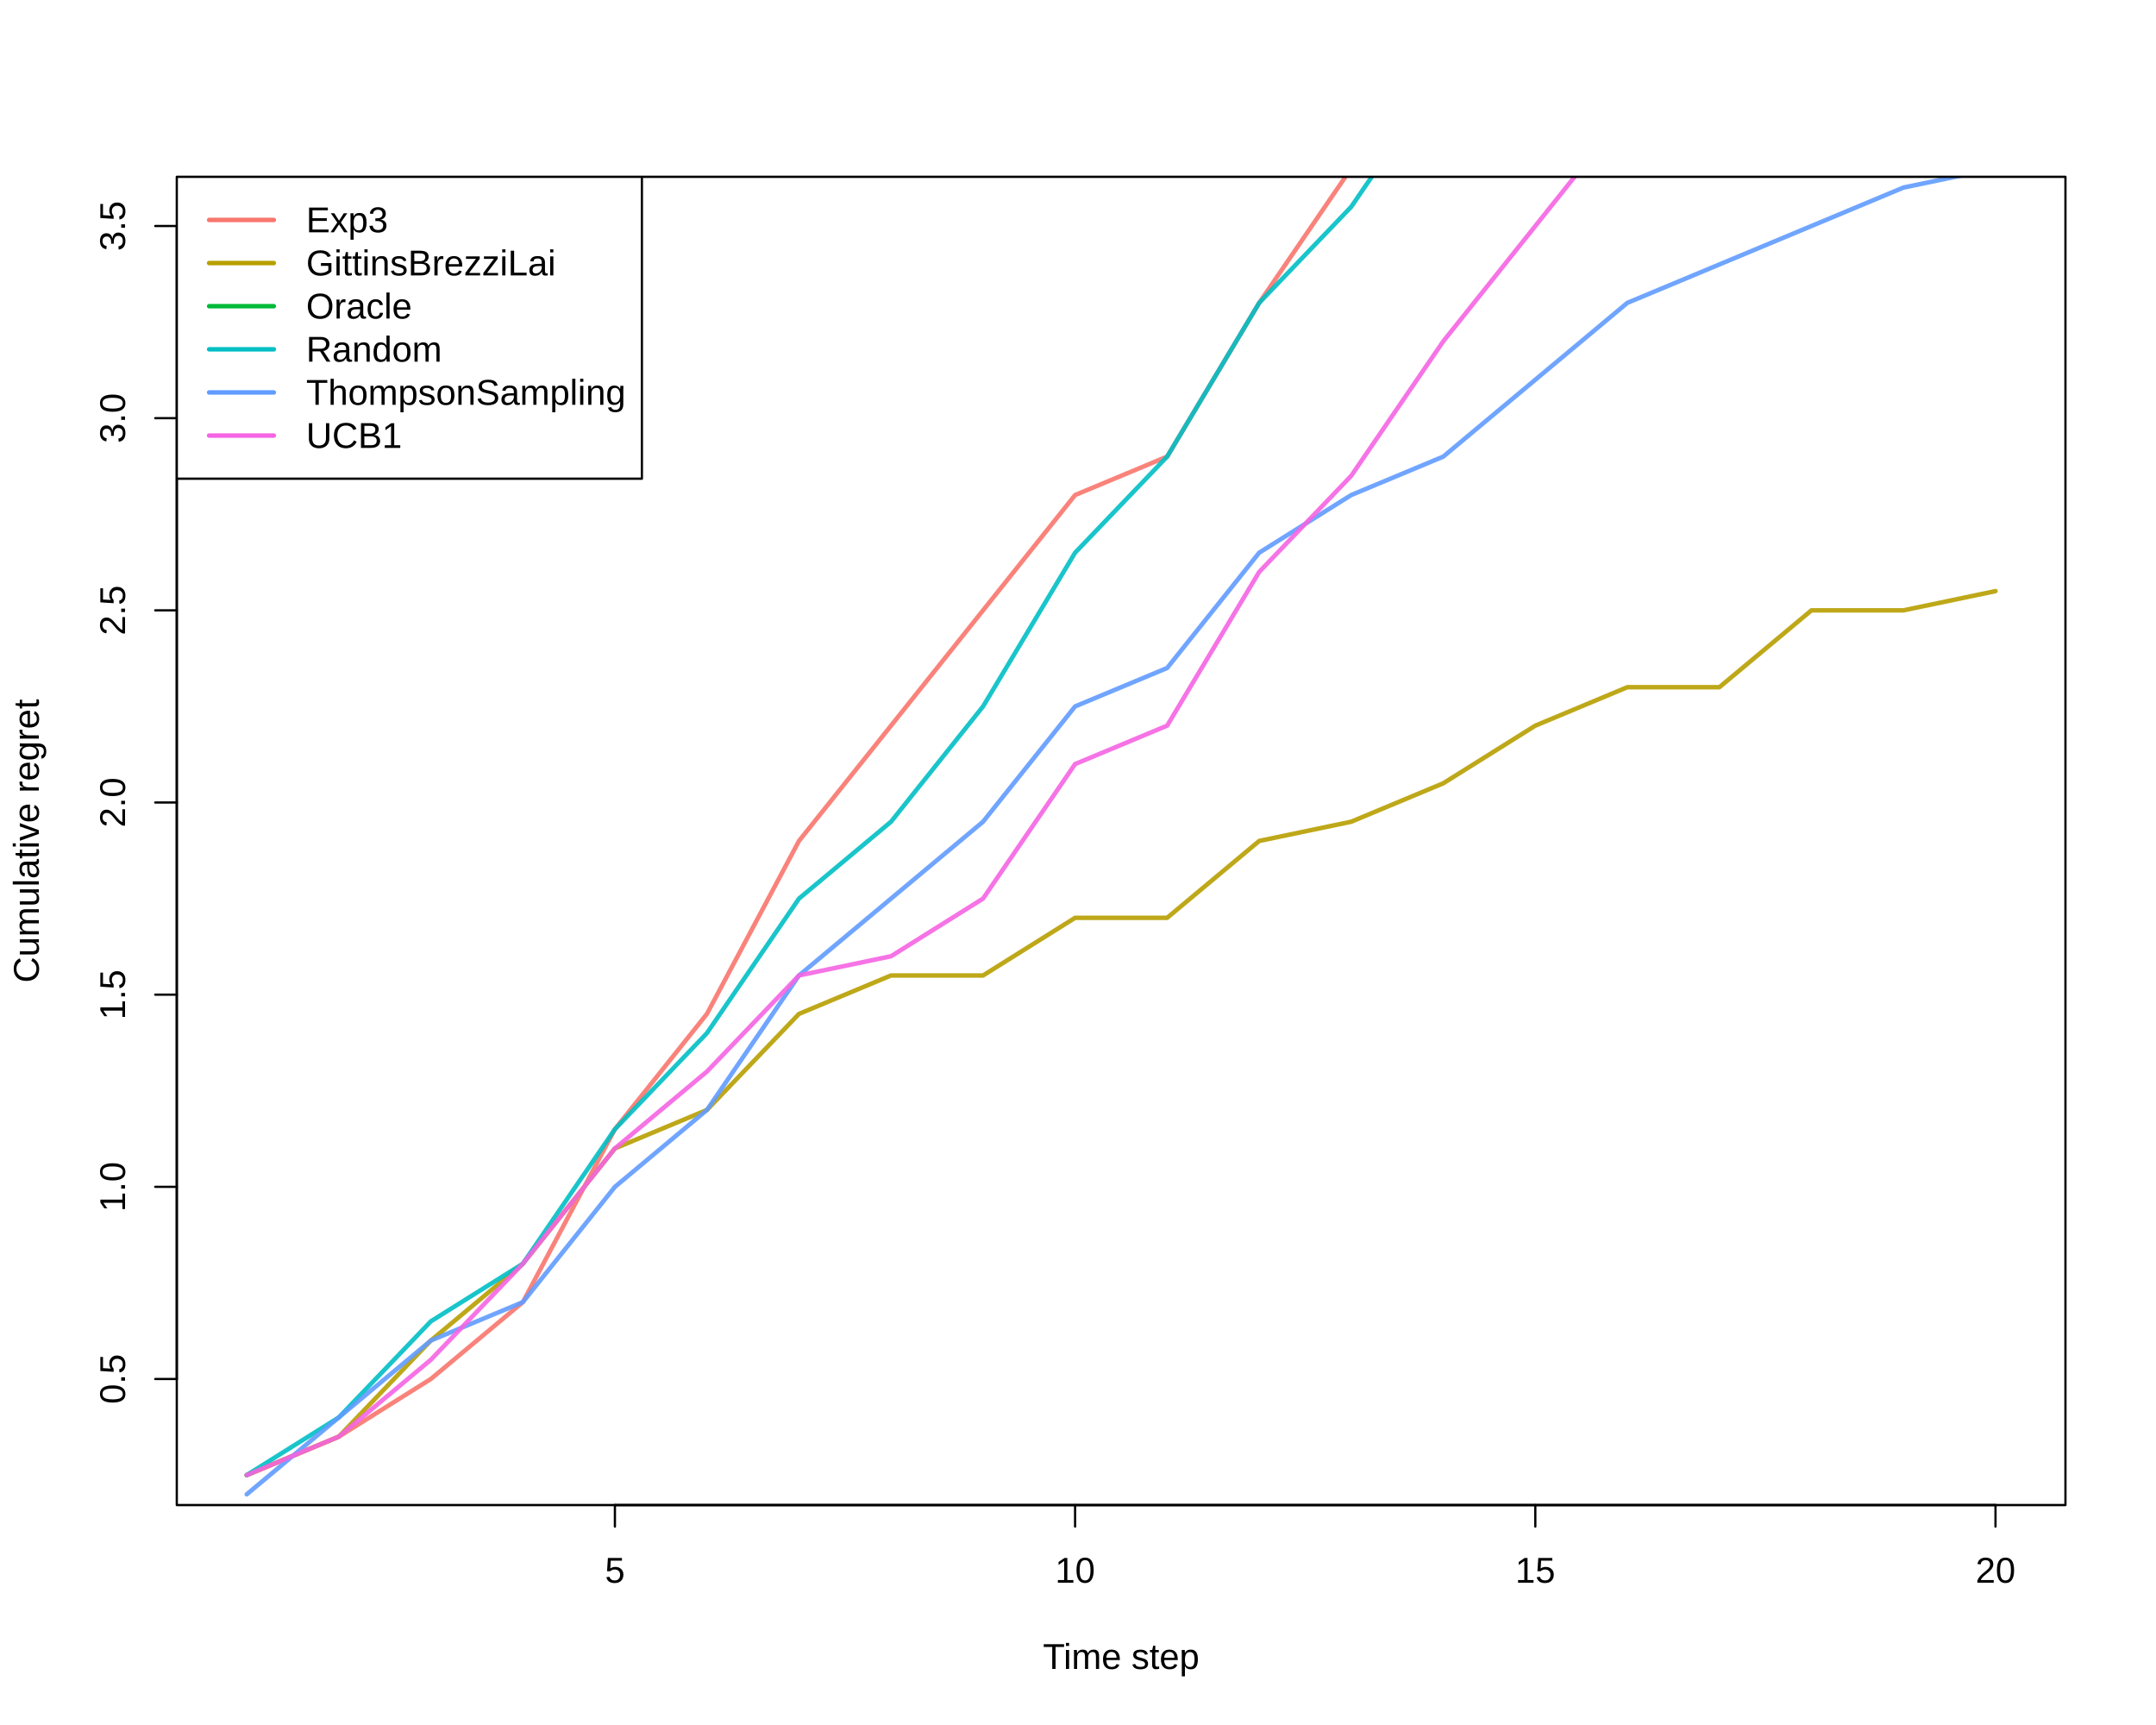
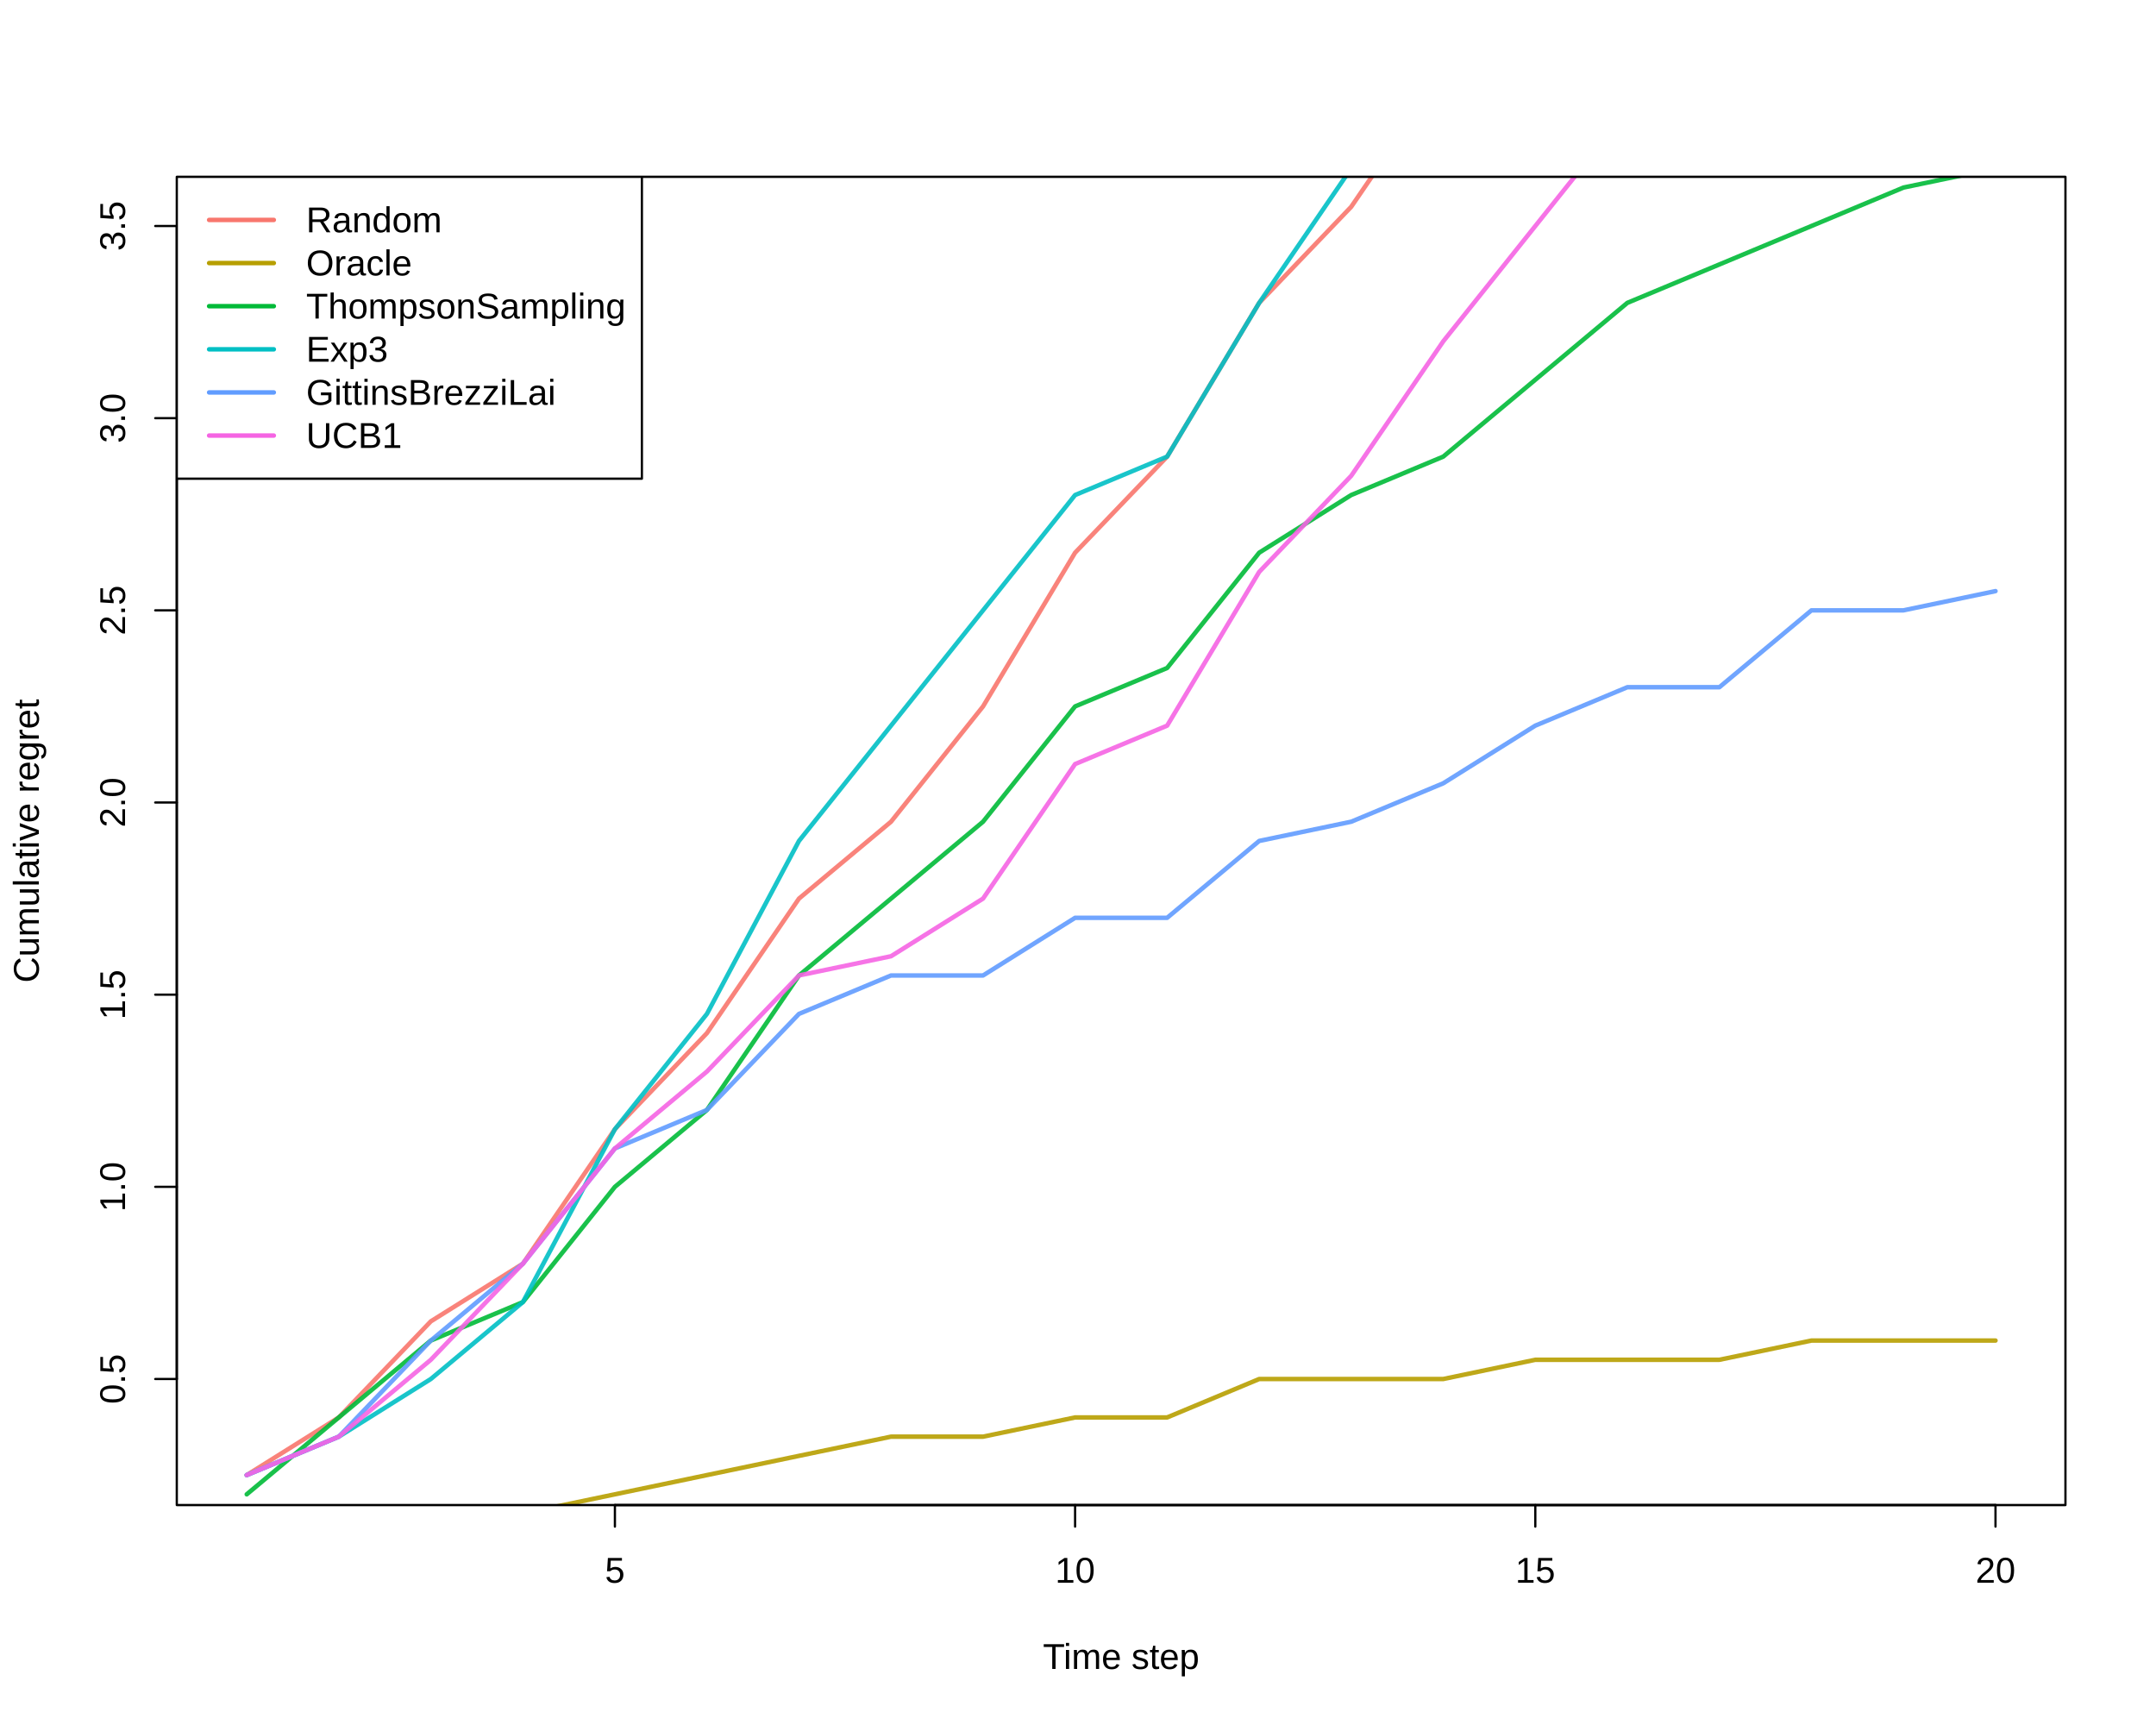
<svg xmlns="http://www.w3.org/2000/svg" viewBox="0 0 720.00 576.00">
  <defs>
    <style type="text/css">
    line, polyline, polygon, path, rect, circle {
      fill: none;
      stroke: #000000;
      stroke-linecap: round;
      stroke-linejoin: round;
      stroke-miterlimit: 10.00;
    }
  </style>
  </defs>
  <rect width="100%" height="100%" style="stroke: none; fill: #FFFFFF;" />
  <defs>
    <clipPath id="cpNTkuMDR8Njg5Ljc2fDUwMi41Nnw1OS4wNA==">
      <rect x="59.04" y="59.04" width="630.72" height="443.52" />
    </clipPath>
  </defs>
-   <polyline points="82.40,492.55 113.14,479.72 143.87,460.47 174.61,434.80 205.35,377.05 236.08,338.55 266.82,280.80 297.56,242.30 328.29,203.80 359.03,165.30 389.77,152.47 420.51,101.13 451.24,56.22 481.98,36.97 511.49,0.00 " style="stroke-width: 1.50; stroke: #F8766D; stroke-opacity: 0.90;" clip-path="url(#cpNTkuMDR8Njg5Ljc2fDUwMi41Nnw1OS4wNA==)" />
-   <polyline points="82.40,492.55 113.14,479.72 143.87,447.63 174.61,421.97 205.35,383.47 236.08,370.63 266.82,338.55 297.56,325.72 328.29,325.72 359.03,306.47 389.77,306.47 420.51,280.80 451.24,274.38 481.98,261.55 512.72,242.30 543.45,229.47 574.19,229.47 604.93,203.80 635.66,203.80 666.40,197.38 " style="stroke-width: 1.50; stroke: #B79F00; stroke-opacity: 0.90;" clip-path="url(#cpNTkuMDR8Njg5Ljc2fDUwMi41Nnw1OS4wNA==)" />
-   <polyline points="82.40,524.63 113.14,524.63 143.87,524.63 174.61,524.63 205.35,524.63 236.08,524.63 266.82,524.63 297.56,524.63 328.29,524.63 359.03,524.63 389.77,524.63 420.51,524.63 451.24,524.63 481.98,524.63 512.72,524.63 543.45,524.63 574.19,524.63 604.93,524.63 635.66,524.63 666.40,524.63 " style="stroke-width: 1.50; stroke: #00BA38; stroke-opacity: 0.90;" clip-path="url(#cpNTkuMDR8Njg5Ljc2fDUwMi41Nnw1OS4wNA==)" />
-   <polyline points="82.40,492.55 113.14,473.30 143.87,441.22 174.61,421.97 205.35,377.05 236.08,344.97 266.82,300.05 297.56,274.38 328.29,235.88 359.03,184.55 389.77,152.47 420.51,101.13 451.24,69.05 481.98,24.13 496.43,0.00 " style="stroke-width: 1.50; stroke: #00BFC4; stroke-opacity: 0.90;" clip-path="url(#cpNTkuMDR8Njg5Ljc2fDUwMi41Nnw1OS4wNA==)" />
-   <polyline points="82.40,498.97 113.14,473.30 143.87,447.63 174.61,434.80 205.35,396.30 236.08,370.63 266.82,325.72 297.56,300.05 328.29,274.38 359.03,235.88 389.77,223.05 420.51,184.55 451.24,165.30 481.98,152.47 512.72,126.80 543.45,101.13 574.19,88.30 604.93,75.47 635.66,62.63 666.40,56.22 " style="stroke-width: 1.50; stroke: #619CFF; stroke-opacity: 0.90;" clip-path="url(#cpNTkuMDR8Njg5Ljc2fDUwMi41Nnw1OS4wNA==)" />
+   <polyline points="82.40,492.55 113.14,473.30 143.87,441.22 174.61,421.97 205.35,377.05 236.08,344.97 266.82,300.05 297.56,274.38 328.29,235.88 359.03,184.55 389.77,152.47 420.51,101.13 451.24,69.05 481.98,24.13 496.43,0.00 " style="stroke-width: 1.50; stroke: #F8766D; stroke-opacity: 0.90;" clip-path="url(#cpNTkuMDR8Njg5Ljc2fDUwMi41Nnw1OS4wNA==)" />
+   <polyline points="82.40,524.63 113.14,524.63 143.87,505.38 174.61,505.38 205.35,498.97 236.08,492.55 266.82,486.13 297.56,479.72 328.29,479.72 359.03,473.30 389.77,473.30 420.51,460.47 451.24,460.47 481.98,460.47 512.72,454.05 543.45,454.05 574.19,454.05 604.93,447.63 635.66,447.63 666.40,447.63 " style="stroke-width: 1.50; stroke: #B79F00; stroke-opacity: 0.90;" clip-path="url(#cpNTkuMDR8Njg5Ljc2fDUwMi41Nnw1OS4wNA==)" />
+   <polyline points="82.40,498.97 113.14,473.30 143.87,447.63 174.61,434.80 205.35,396.30 236.08,370.63 266.82,325.72 297.56,300.05 328.29,274.38 359.03,235.88 389.77,223.05 420.51,184.55 451.24,165.30 481.98,152.47 512.72,126.80 543.45,101.13 574.19,88.30 604.93,75.47 635.66,62.63 666.40,56.22 " style="stroke-width: 1.50; stroke: #00BA38; stroke-opacity: 0.90;" clip-path="url(#cpNTkuMDR8Njg5Ljc2fDUwMi41Nnw1OS4wNA==)" />
+   <polyline points="82.40,492.55 113.14,479.72 143.87,460.47 174.61,434.80 205.35,377.05 236.08,338.55 266.82,280.80 297.56,242.30 328.29,203.80 359.03,165.30 389.77,152.47 420.51,101.13 451.24,56.22 481.98,36.97 511.49,0.00 " style="stroke-width: 1.50; stroke: #00BFC4; stroke-opacity: 0.90;" clip-path="url(#cpNTkuMDR8Njg5Ljc2fDUwMi41Nnw1OS4wNA==)" />
+   <polyline points="82.40,492.55 113.14,479.72 143.87,447.63 174.61,421.97 205.35,383.47 236.08,370.63 266.82,338.55 297.56,325.72 328.29,325.72 359.03,306.47 389.77,306.47 420.51,280.80 451.24,274.38 481.98,261.55 512.72,242.30 543.45,229.47 574.19,229.47 604.93,203.80 635.66,203.80 666.40,197.38 " style="stroke-width: 1.50; stroke: #619CFF; stroke-opacity: 0.90;" clip-path="url(#cpNTkuMDR8Njg5Ljc2fDUwMi41Nnw1OS4wNA==)" />
  <polyline points="82.40,492.55 113.14,479.72 143.87,454.05 174.61,421.97 205.35,383.47 236.08,357.80 266.82,325.72 297.56,319.30 328.29,300.05 359.03,255.13 389.77,242.30 420.51,190.97 451.24,158.88 481.98,113.97 512.72,75.47 543.45,36.97 574.19,17.72 591.16,0.00 " style="stroke-width: 1.50; stroke: #F564E3; stroke-opacity: 0.90;" clip-path="url(#cpNTkuMDR8Njg5Ljc2fDUwMi41Nnw1OS4wNA==)" />
  <defs>
    <clipPath id="cpMC4wMHw3MjAuMDB8NTc2LjAwfDAuMDA=">
      <rect x="0.00" y="0.00" width="720.00" height="576.00" />
    </clipPath>
  </defs>
  <line x1="205.35" y1="502.56" x2="666.40" y2="502.56" style="stroke-width: 0.75;" clip-path="url(#cpMC4wMHw3MjAuMDB8NTc2LjAwfDAuMDA=)" />
  <line x1="205.35" y1="502.56" x2="205.35" y2="509.76" style="stroke-width: 0.75;" clip-path="url(#cpMC4wMHw3MjAuMDB8NTc2LjAwfDAuMDA=)" />
  <line x1="359.03" y1="502.56" x2="359.03" y2="509.76" style="stroke-width: 0.75;" clip-path="url(#cpMC4wMHw3MjAuMDB8NTc2LjAwfDAuMDA=)" />
  <line x1="512.72" y1="502.56" x2="512.72" y2="509.76" style="stroke-width: 0.75;" clip-path="url(#cpMC4wMHw3MjAuMDB8NTc2LjAwfDAuMDA=)" />
  <line x1="666.40" y1="502.56" x2="666.40" y2="509.76" style="stroke-width: 0.75;" clip-path="url(#cpMC4wMHw3MjAuMDB8NTc2LjAwfDAuMDA=)" />
  <g clip-path="url(#cpMC4wMHw3MjAuMDB8NTc2LjAwfDAuMDA=)">
    <text x="202.01" y="528.48" style="font-size: 12.00px; font-family: Liberation Sans;" textLength="6.67px" lengthAdjust="spacingAndGlyphs">5</text>
  </g>
  <g clip-path="url(#cpMC4wMHw3MjAuMDB8NTc2LjAwfDAuMDA=)">
    <text x="352.36" y="528.48" style="font-size: 12.00px; font-family: Liberation Sans;" textLength="13.34px" lengthAdjust="spacingAndGlyphs">10</text>
  </g>
  <g clip-path="url(#cpMC4wMHw3MjAuMDB8NTc2LjAwfDAuMDA=)">
    <text x="506.04" y="528.48" style="font-size: 12.00px; font-family: Liberation Sans;" textLength="13.34px" lengthAdjust="spacingAndGlyphs">15</text>
  </g>
  <g clip-path="url(#cpMC4wMHw3MjAuMDB8NTc2LjAwfDAuMDA=)">
    <text x="659.73" y="528.48" style="font-size: 12.00px; font-family: Liberation Sans;" textLength="13.34px" lengthAdjust="spacingAndGlyphs">20</text>
  </g>
  <line x1="59.04" y1="460.47" x2="59.04" y2="75.47" style="stroke-width: 0.75;" clip-path="url(#cpMC4wMHw3MjAuMDB8NTc2LjAwfDAuMDA=)" />
  <line x1="59.04" y1="460.47" x2="51.84" y2="460.47" style="stroke-width: 0.75;" clip-path="url(#cpMC4wMHw3MjAuMDB8NTc2LjAwfDAuMDA=)" />
  <line x1="59.04" y1="396.30" x2="51.84" y2="396.30" style="stroke-width: 0.75;" clip-path="url(#cpMC4wMHw3MjAuMDB8NTc2LjAwfDAuMDA=)" />
  <line x1="59.04" y1="332.13" x2="51.84" y2="332.13" style="stroke-width: 0.75;" clip-path="url(#cpMC4wMHw3MjAuMDB8NTc2LjAwfDAuMDA=)" />
  <line x1="59.04" y1="267.97" x2="51.84" y2="267.97" style="stroke-width: 0.75;" clip-path="url(#cpMC4wMHw3MjAuMDB8NTc2LjAwfDAuMDA=)" />
  <line x1="59.04" y1="203.80" x2="51.84" y2="203.80" style="stroke-width: 0.75;" clip-path="url(#cpMC4wMHw3MjAuMDB8NTc2LjAwfDAuMDA=)" />
  <line x1="59.04" y1="139.63" x2="51.84" y2="139.63" style="stroke-width: 0.75;" clip-path="url(#cpMC4wMHw3MjAuMDB8NTc2LjAwfDAuMDA=)" />
  <line x1="59.04" y1="75.47" x2="51.84" y2="75.47" style="stroke-width: 0.75;" clip-path="url(#cpMC4wMHw3MjAuMDB8NTc2LjAwfDAuMDA=)" />
  <g clip-path="url(#cpMC4wMHw3MjAuMDB8NTc2LjAwfDAuMDA=)">
    <text transform="translate(41.76,468.80) rotate(-90)" style="font-size: 12.00px; font-family: Liberation Sans;" textLength="16.67px" lengthAdjust="spacingAndGlyphs">0.5</text>
  </g>
  <g clip-path="url(#cpMC4wMHw3MjAuMDB8NTc2LjAwfDAuMDA=)">
    <text transform="translate(41.76,404.64) rotate(-90)" style="font-size: 12.00px; font-family: Liberation Sans;" textLength="16.67px" lengthAdjust="spacingAndGlyphs">1.0</text>
  </g>
  <g clip-path="url(#cpMC4wMHw3MjAuMDB8NTc2LjAwfDAuMDA=)">
    <text transform="translate(41.76,340.47) rotate(-90)" style="font-size: 12.00px; font-family: Liberation Sans;" textLength="16.67px" lengthAdjust="spacingAndGlyphs">1.5</text>
  </g>
  <g clip-path="url(#cpMC4wMHw3MjAuMDB8NTc2LjAwfDAuMDA=)">
    <text transform="translate(41.76,276.30) rotate(-90)" style="font-size: 12.00px; font-family: Liberation Sans;" textLength="16.67px" lengthAdjust="spacingAndGlyphs">2.0</text>
  </g>
  <g clip-path="url(#cpMC4wMHw3MjAuMDB8NTc2LjAwfDAuMDA=)">
    <text transform="translate(41.76,212.14) rotate(-90)" style="font-size: 12.00px; font-family: Liberation Sans;" textLength="16.67px" lengthAdjust="spacingAndGlyphs">2.5</text>
  </g>
  <g clip-path="url(#cpMC4wMHw3MjAuMDB8NTc2LjAwfDAuMDA=)">
    <text transform="translate(41.76,147.97) rotate(-90)" style="font-size: 12.00px; font-family: Liberation Sans;" textLength="16.67px" lengthAdjust="spacingAndGlyphs">3.0</text>
  </g>
  <g clip-path="url(#cpMC4wMHw3MjAuMDB8NTc2LjAwfDAuMDA=)">
    <text transform="translate(41.76,83.80) rotate(-90)" style="font-size: 12.00px; font-family: Liberation Sans;" textLength="16.67px" lengthAdjust="spacingAndGlyphs">3.5</text>
  </g>
  <g clip-path="url(#cpMC4wMHw3MjAuMDB8NTc2LjAwfDAuMDA=)">
    <text x="348.29" y="557.28" style="font-size: 12.00px; font-family: Liberation Sans;" textLength="52.22px" lengthAdjust="spacingAndGlyphs">Time step</text>
  </g>
  <g clip-path="url(#cpMC4wMHw3MjAuMDB8NTc2LjAwfDAuMDA=)">
    <text transform="translate(12.96,328.15) rotate(-90)" style="font-size: 12.00px; font-family: Liberation Sans;" textLength="94.70px" lengthAdjust="spacingAndGlyphs">Cumulative regret</text>
  </g>
  <polyline points="59.04,502.56 689.76,502.56 689.76,59.04 59.04,59.04 59.04,502.56 " style="stroke-width: 0.75;" clip-path="url(#cpMC4wMHw3MjAuMDB8NTc2LjAwfDAuMDA=)" />
  <defs>
    <clipPath id="cpNTkuMDR8Njg5Ljc2fDUwMi41Nnw1OS4wNA==">
      <rect x="59.04" y="59.04" width="630.72" height="443.52" />
    </clipPath>
  </defs>
  <rect x="59.04" y="59.04" width="155.32" height="100.80" style="stroke-width: 0.75; fill: #FFFFFF;" clip-path="url(#cpNTkuMDR8Njg5Ljc2fDUwMi41Nnw1OS4wNA==)" />
  <line x1="69.84" y1="73.44" x2="91.44" y2="73.44" style="stroke-width: 1.50; stroke: #F8766D;" clip-path="url(#cpNTkuMDR8Njg5Ljc2fDUwMi41Nnw1OS4wNA==)" />
  <line x1="69.84" y1="87.84" x2="91.44" y2="87.84" style="stroke-width: 1.50; stroke: #B79F00;" clip-path="url(#cpNTkuMDR8Njg5Ljc2fDUwMi41Nnw1OS4wNA==)" />
  <line x1="69.84" y1="102.24" x2="91.44" y2="102.24" style="stroke-width: 1.50; stroke: #00BA38;" clip-path="url(#cpNTkuMDR8Njg5Ljc2fDUwMi41Nnw1OS4wNA==)" />
  <line x1="69.84" y1="116.64" x2="91.44" y2="116.64" style="stroke-width: 1.50; stroke: #00BFC4;" clip-path="url(#cpNTkuMDR8Njg5Ljc2fDUwMi41Nnw1OS4wNA==)" />
  <line x1="69.84" y1="131.04" x2="91.44" y2="131.04" style="stroke-width: 1.50; stroke: #619CFF;" clip-path="url(#cpNTkuMDR8Njg5Ljc2fDUwMi41Nnw1OS4wNA==)" />
  <line x1="69.84" y1="145.44" x2="91.44" y2="145.44" style="stroke-width: 1.50; stroke: #F564E3;" clip-path="url(#cpNTkuMDR8Njg5Ljc2fDUwMi41Nnw1OS4wNA==)" />
  <g clip-path="url(#cpNTkuMDR8Njg5Ljc2fDUwMi41Nnw1OS4wNA==)">
-     <text x="102.24" y="77.56" style="font-size: 12.00px; font-family: Liberation Sans;" textLength="27.34px" lengthAdjust="spacingAndGlyphs">Exp3</text>
+     <text x="102.24" y="77.56" style="font-size: 12.00px; font-family: Liberation Sans;" textLength="45.36px" lengthAdjust="spacingAndGlyphs">Random</text>
  </g>
  <g clip-path="url(#cpNTkuMDR8Njg5Ljc2fDUwMi41Nnw1OS4wNA==)">
-     <text x="102.24" y="91.96" style="font-size: 12.00px; font-family: Liberation Sans;" textLength="83.36px" lengthAdjust="spacingAndGlyphs">GittinsBrezziLai</text>
+     <text x="102.24" y="91.96" style="font-size: 12.00px; font-family: Liberation Sans;" textLength="35.34px" lengthAdjust="spacingAndGlyphs">Oracle</text>
  </g>
  <g clip-path="url(#cpNTkuMDR8Njg5Ljc2fDUwMi41Nnw1OS4wNA==)">
-     <text x="102.24" y="106.37" style="font-size: 12.00px; font-family: Liberation Sans;" textLength="35.34px" lengthAdjust="spacingAndGlyphs">Oracle</text>
+     <text x="102.24" y="106.37" style="font-size: 12.00px; font-family: Liberation Sans;" textLength="106.72px" lengthAdjust="spacingAndGlyphs">ThompsonSampling</text>
  </g>
  <g clip-path="url(#cpNTkuMDR8Njg5Ljc2fDUwMi41Nnw1OS4wNA==)">
-     <text x="102.24" y="120.76" style="font-size: 12.00px; font-family: Liberation Sans;" textLength="45.36px" lengthAdjust="spacingAndGlyphs">Random</text>
+     <text x="102.24" y="120.76" style="font-size: 12.00px; font-family: Liberation Sans;" textLength="27.34px" lengthAdjust="spacingAndGlyphs">Exp3</text>
  </g>
  <g clip-path="url(#cpNTkuMDR8Njg5Ljc2fDUwMi41Nnw1OS4wNA==)">
-     <text x="102.24" y="135.17" style="font-size: 12.00px; font-family: Liberation Sans;" textLength="106.72px" lengthAdjust="spacingAndGlyphs">ThompsonSampling</text>
+     <text x="102.24" y="135.17" style="font-size: 12.00px; font-family: Liberation Sans;" textLength="83.36px" lengthAdjust="spacingAndGlyphs">GittinsBrezziLai</text>
  </g>
  <g clip-path="url(#cpNTkuMDR8Njg5Ljc2fDUwMi41Nnw1OS4wNA==)">
    <text x="102.24" y="149.56" style="font-size: 12.00px; font-family: Liberation Sans;" textLength="32.02px" lengthAdjust="spacingAndGlyphs">UCB1</text>
  </g>
</svg>
